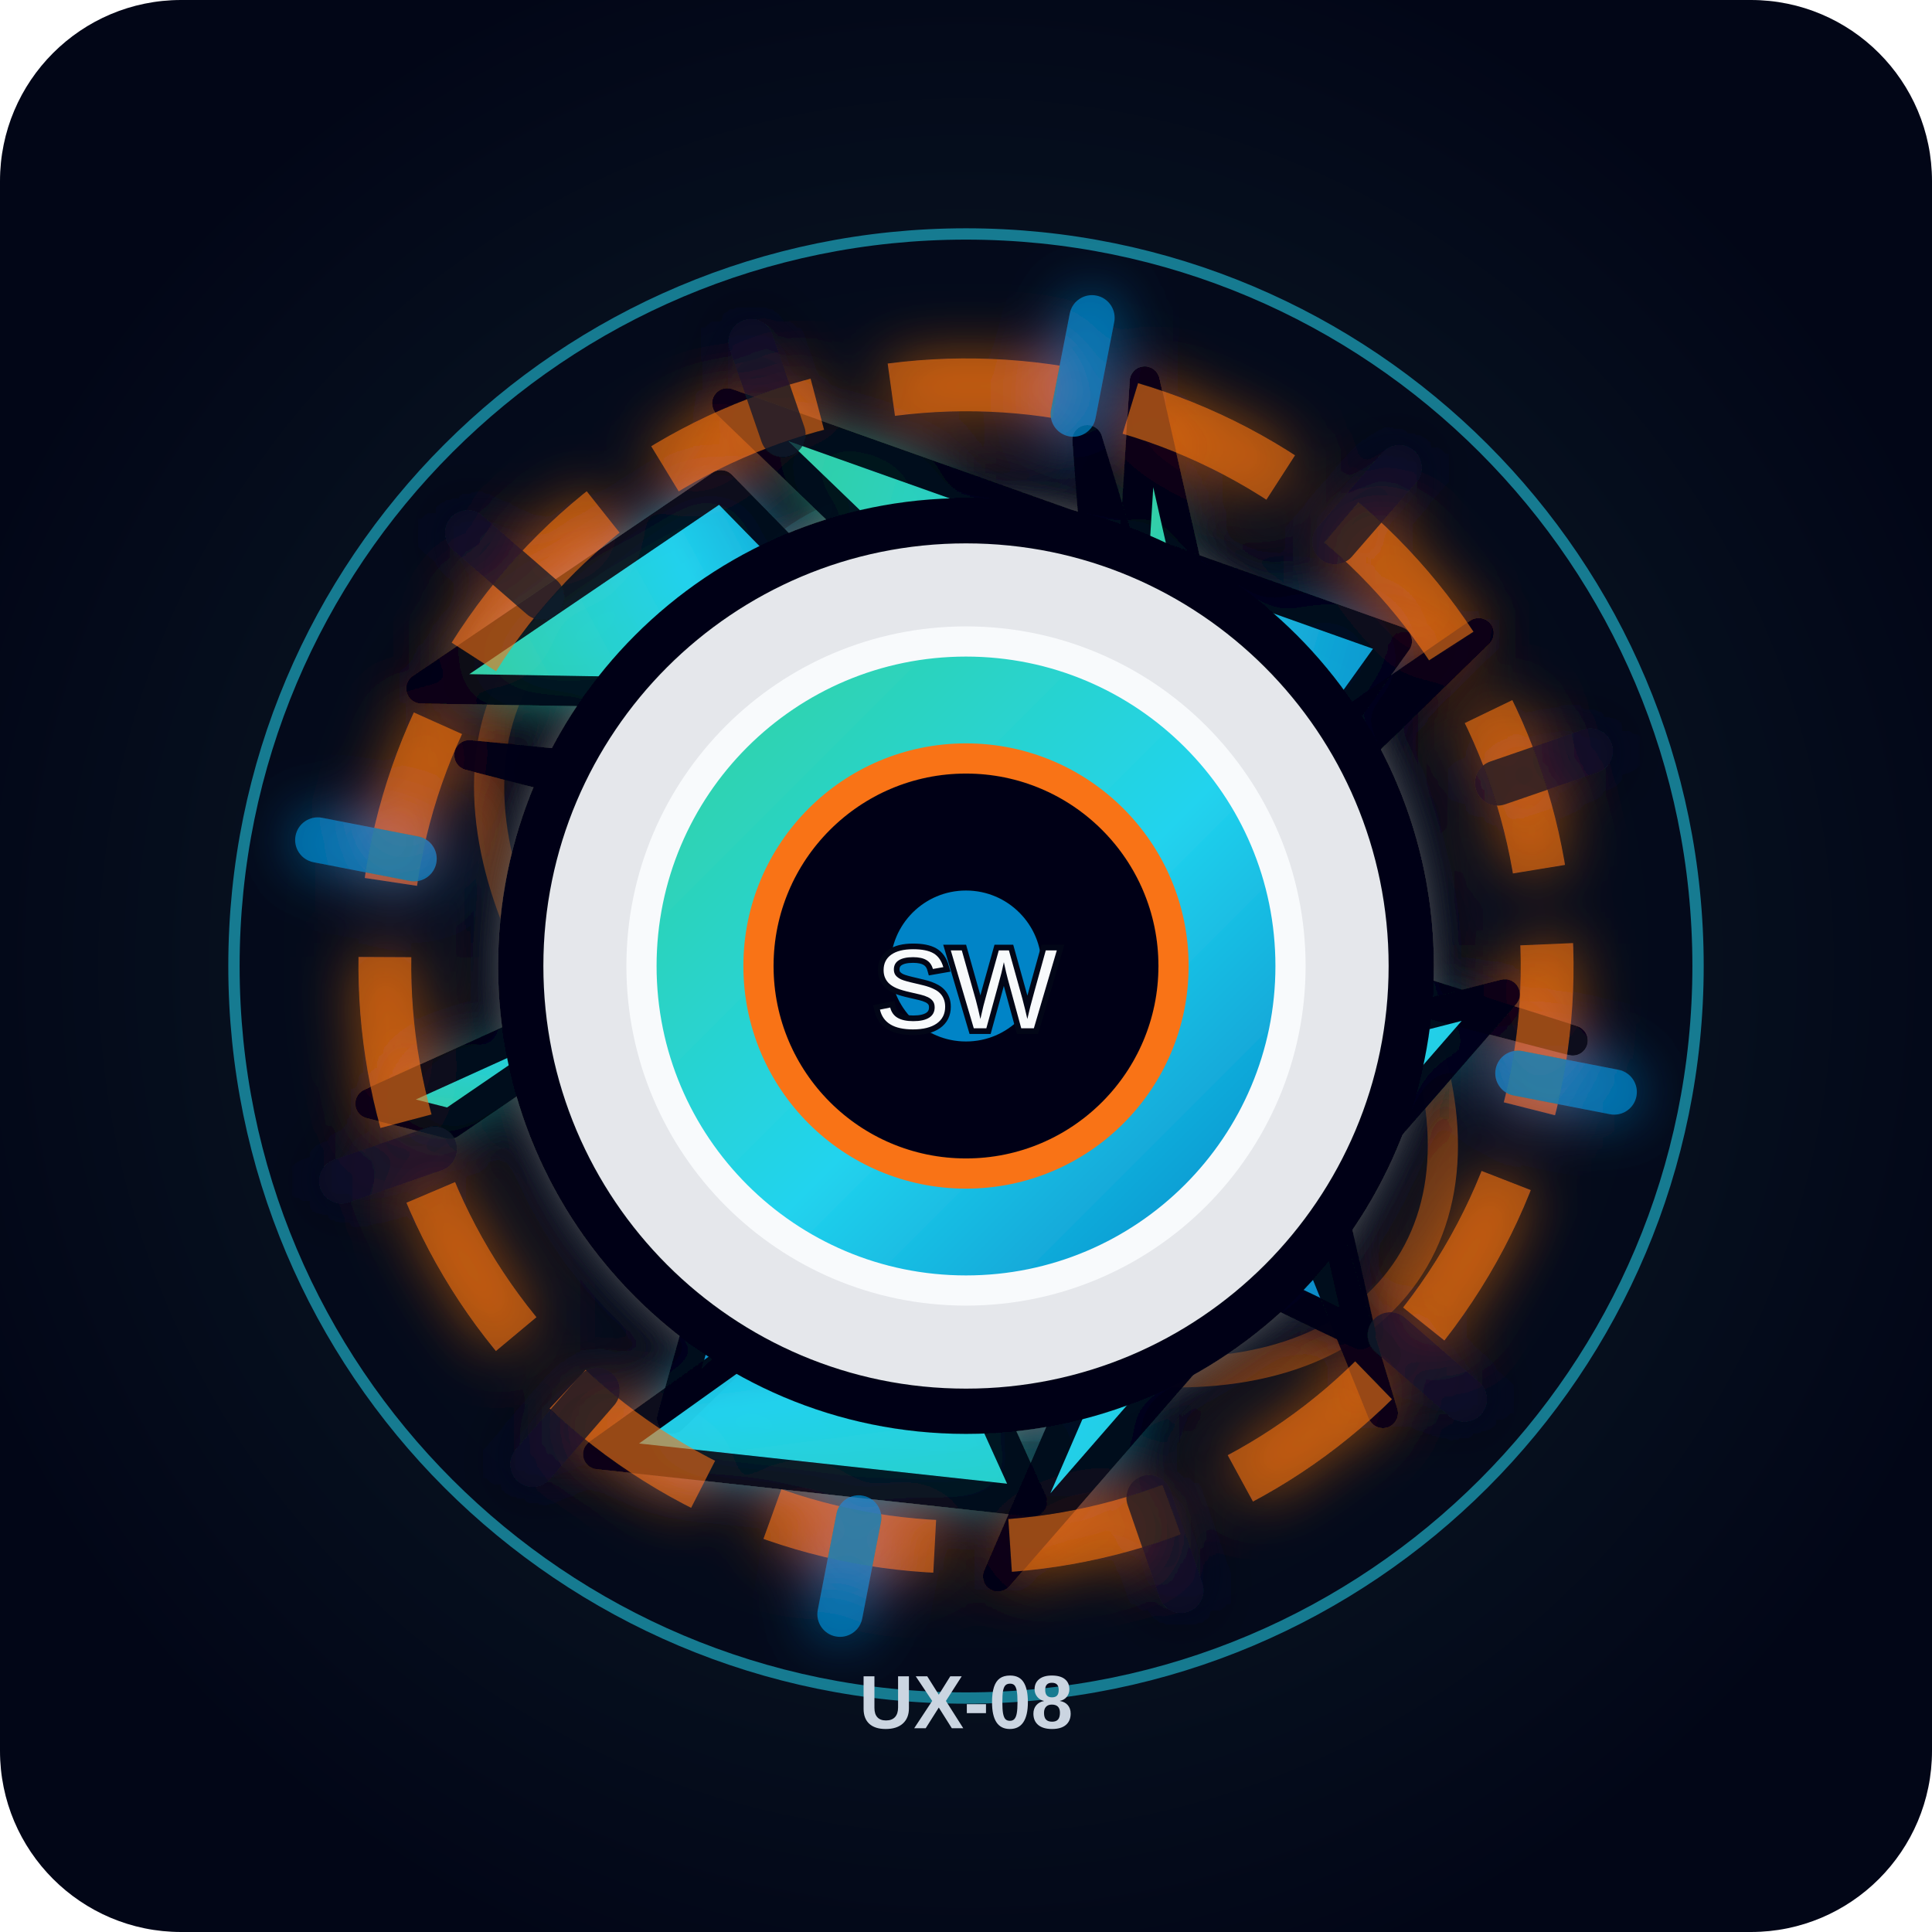
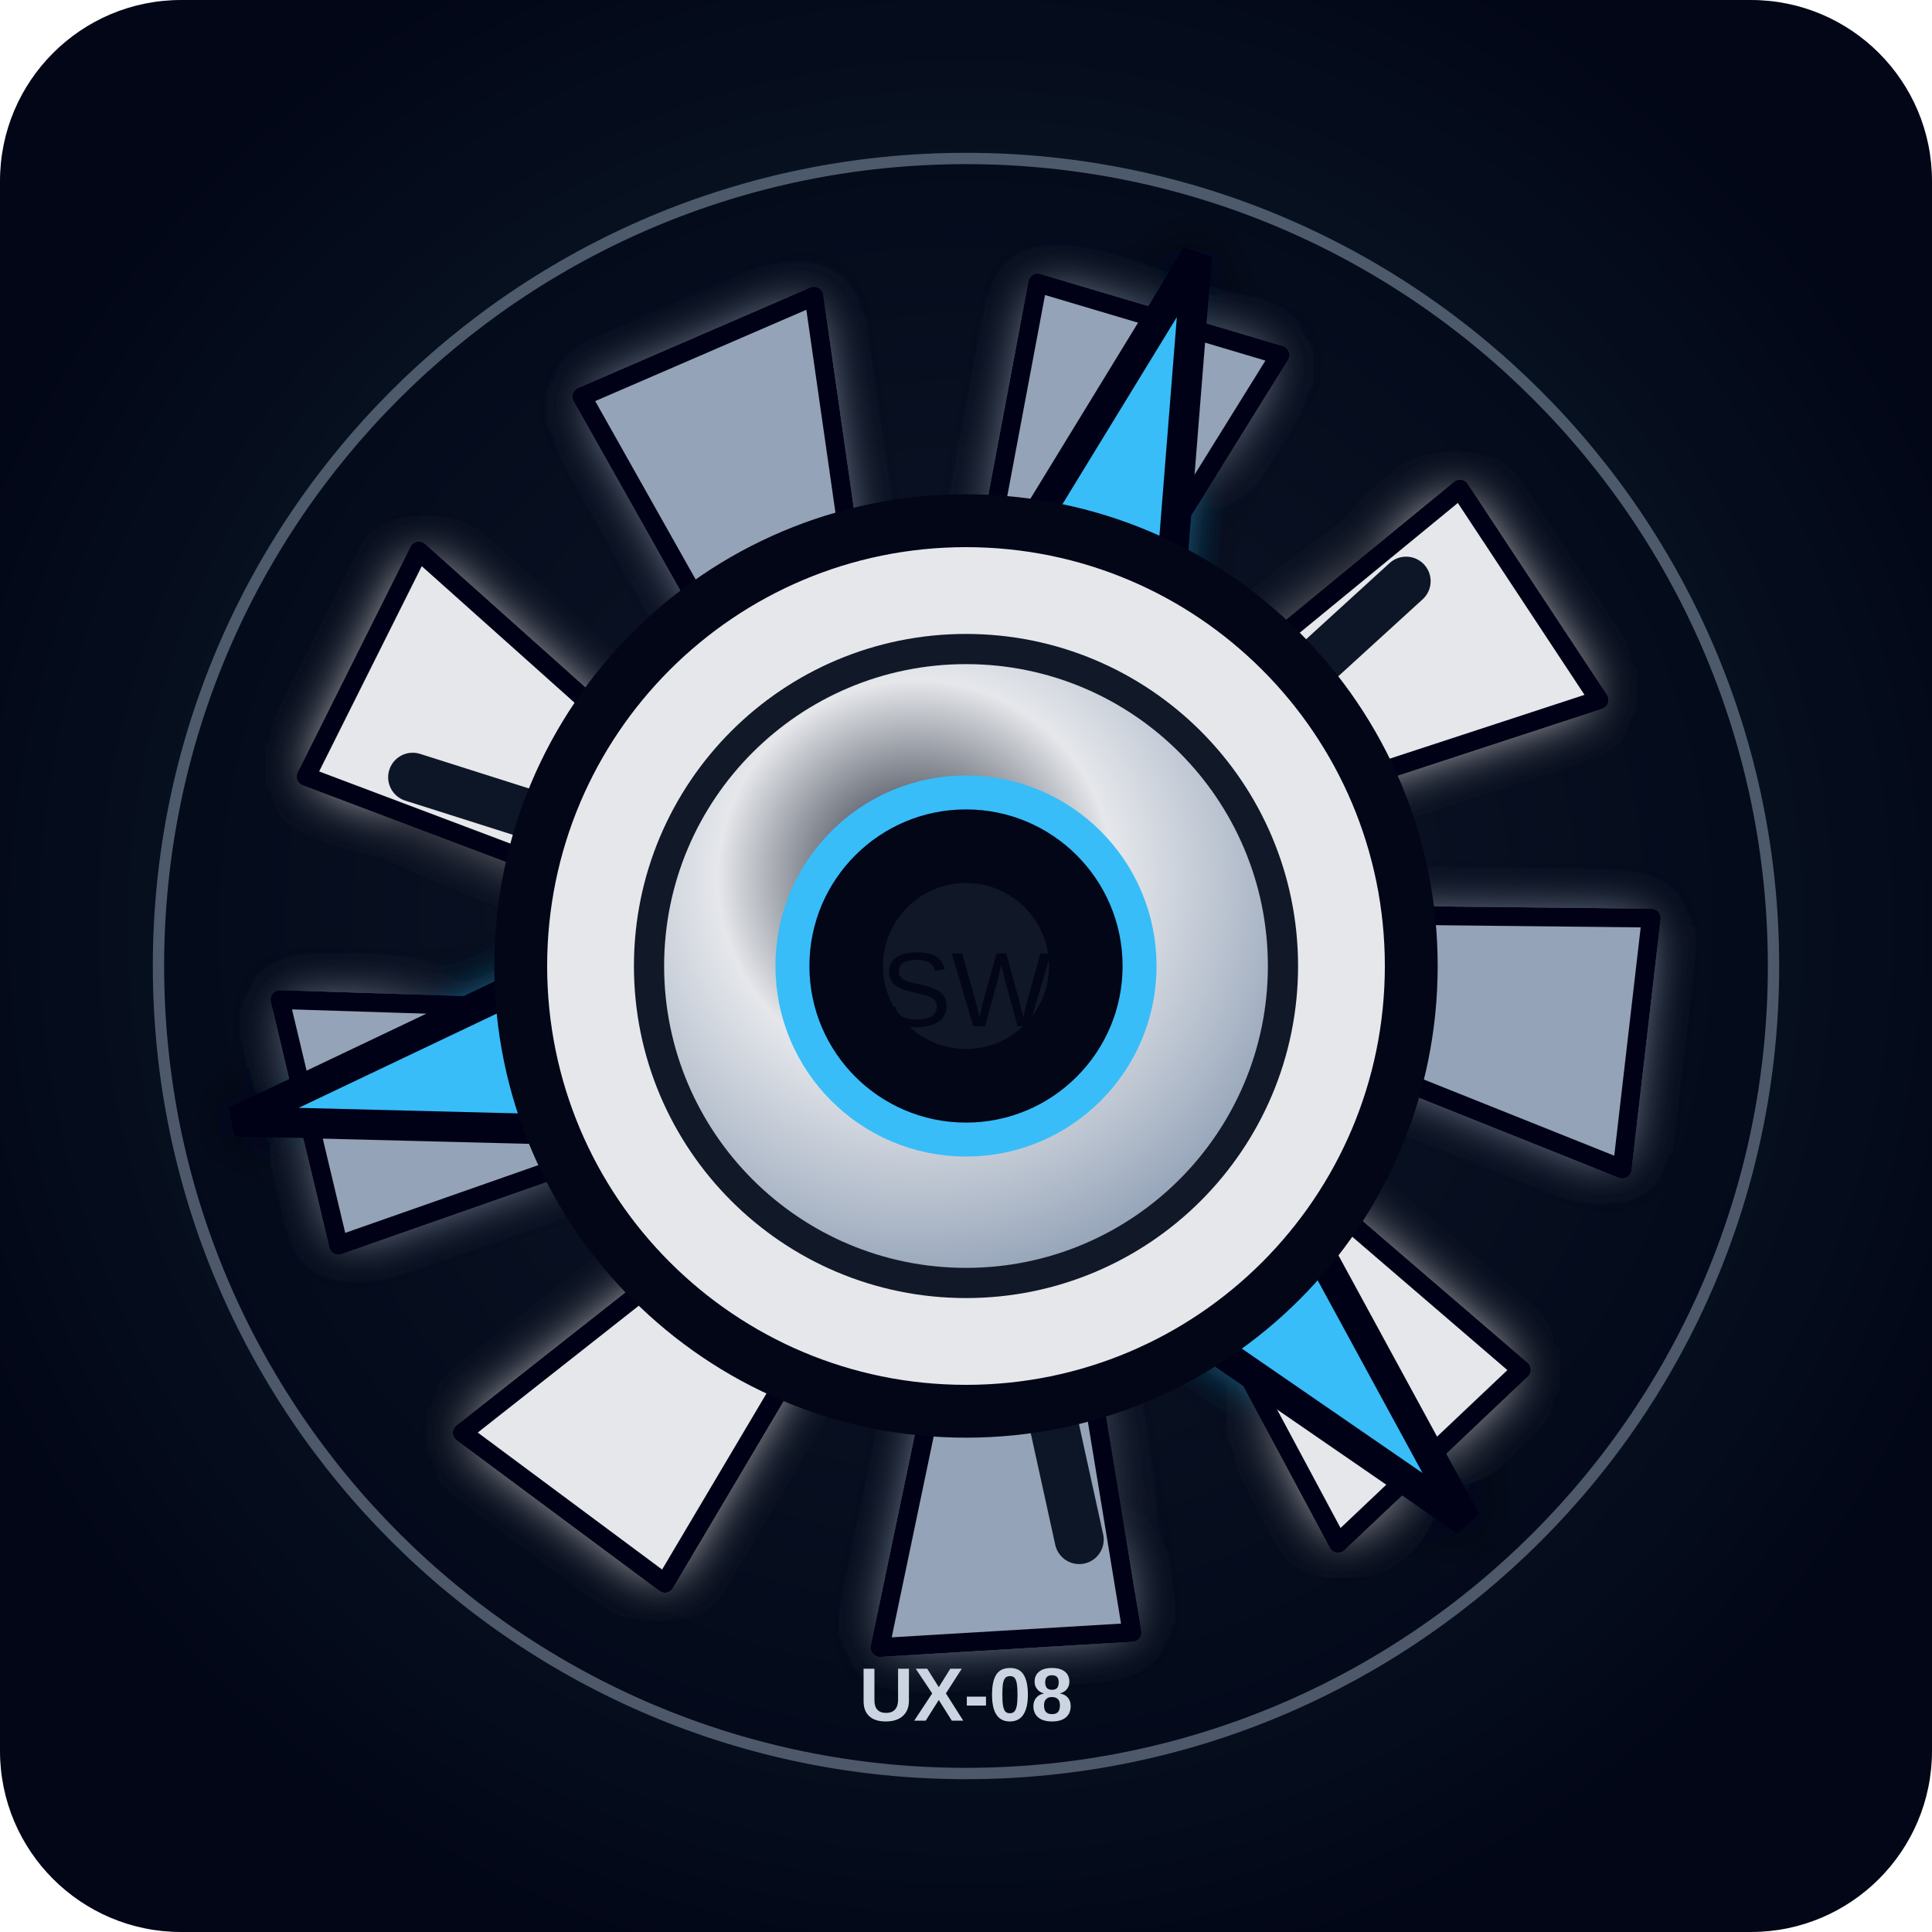
- <svg xmlns="http://www.w3.org/2000/svg" viewBox="0 0 512 512" role="img" aria-label="Silver Wolf 3-80FB original 2D Beyblade style visual">
+ <svg xmlns="http://www.w3.org/2000/svg" viewBox="0 0 512 512" role="img" aria-label="Silver Wolf 3-80FB original 2D fan-safe visual inspired by Stamina style">
  <defs>
-     <radialGradient id="bg" cx="50%" cy="50%" r="55%">
+     <radialGradient id="bg" cx="50%" cy="48%" r="56%">
      <stop offset="0" stop-color="#1e293b" />
-       <stop offset="0.62" stop-color="#07111f" />
+       <stop offset="0.7" stop-color="#07111f" />
      <stop offset="1" stop-color="#020617" />
    </radialGradient>
-     <linearGradient id="bladeGrad" x1="0" y1="0" x2="1" y2="1">
-       <stop offset="0" stop-color="#34d399" />
-       <stop offset="0.55" stop-color="#22d3ee" />
-       <stop offset="1" stop-color="#0284c7" />
-     </linearGradient>
+     <radialGradient id="core" cx="42%" cy="36%" r="65%">
+       <stop offset="0" stop-color="#111827" />
+       <stop offset="0.48" stop-color="#e5e7eb" />
+       <stop offset="1" stop-color="#94a3b8" />
+     </radialGradient>
    <filter id="glow" x="-20%" y="-20%" width="140%" height="140%">
-       <feGaussianBlur stdDeviation="8" result="blur" />
+       <feGaussianBlur stdDeviation="7" result="blur" />
      <feMerge>
        <feMergeNode in="blur" />
        <feMergeNode in="SourceGraphic" />
      </feMerge>
    </filter>
  </defs>
  <rect width="512" height="512" rx="48" fill="url(#bg)" />
-   <circle cx="256" cy="256" r="194" fill="#020617" opacity="0.55" stroke="#22d3ee" stroke-width="3" />
-   <ellipse cx="256" cy="256" rx="142" ry="86" fill="none" stroke="#f97316" stroke-width="8" opacity="0.42" transform="rotate(35 256 256)" />
-   <ellipse cx="256" cy="256" rx="124" ry="76" fill="none" stroke="#22d3ee" stroke-width="8" opacity="0.36" transform="rotate(77 256 256)" />
-   <ellipse cx="256" cy="256" rx="106" ry="66" fill="none" stroke="#f97316" stroke-width="8" opacity="0.3" transform="rotate(119 256 256)" />
-   <ellipse cx="256" cy="256" rx="88" ry="56" fill="none" stroke="#22d3ee" stroke-width="8" opacity="0.24" transform="rotate(161 256 256)" />
+   <circle cx="256" cy="256" r="214" fill="#020617" opacity="0.5" stroke="#94a3b8" stroke-width="3" />
  <g filter="url(#glow)">
-     <path d="M256 94 L384.528 318.687 L306.912 306.912 Z" fill="url(#bladeGrad)" stroke="#020617" stroke-width="8" stroke-linejoin="round" transform="rotate(17 256 256)" opacity="0.96" />
-     <path d="M256 94 L314.163 386.637 L262.275 327.726 Z" fill="url(#bladeGrad)" stroke="#020617" stroke-width="8" stroke-linejoin="round" transform="rotate(57 256 256)" opacity="0.96" />
-     <path d="M256 94 L216.584 393.46 L214.702 314.979 Z" fill="url(#bladeGrad)" stroke="#020617" stroke-width="8" stroke-linejoin="round" transform="rotate(97 256 256)" opacity="0.96" />
-     <path d="M256 94 L137.448 335.965 L186.453 274.635 Z" fill="url(#bladeGrad)" stroke="#020617" stroke-width="8" stroke-linejoin="round" transform="rotate(137 256 256)" opacity="0.96" />
-     <path d="M256 94 L113.783 241.052 L190.746 225.571 Z" fill="url(#bladeGrad)" stroke="#020617" stroke-width="8" stroke-linejoin="round" transform="rotate(177 256 256)" opacity="0.96" />
-     <path d="M256 94 L156.664 153.134 L225.571 190.746 Z" fill="url(#bladeGrad)" stroke="#020617" stroke-width="8" stroke-linejoin="round" transform="rotate(217 256 256)" opacity="0.96" />
-     <path d="M256 94 L246.025 113.348 L274.635 186.453 Z" fill="url(#bladeGrad)" stroke="#020617" stroke-width="8" stroke-linejoin="round" transform="rotate(257 256 256)" opacity="0.96" />
-     <path d="M256 94 L340.053 140.311 L314.979 214.702 Z" fill="url(#bladeGrad)" stroke="#020617" stroke-width="8" stroke-linejoin="round" transform="rotate(297 256 256)" opacity="0.96" />
-     <path d="M256 94 L394.752 221.405 L327.726 262.275 Z" fill="url(#bladeGrad)" stroke="#020617" stroke-width="8" stroke-linejoin="round" transform="rotate(337 256 256)" opacity="0.96" />
-     <circle cx="256" cy="256" r="154" fill="none" stroke="#f97316" stroke-width="14" opacity="0.6" stroke-dasharray="44 20" transform="rotate(215 256 256)" />
-     <rect x="250" y="75" width="12" height="38" rx="6" fill="#0284c7" opacity="0.75" transform="rotate(11 256 256)" />
-     <rect x="250" y="75" width="12" height="38" rx="6" fill="#0f172a" opacity="0.75" transform="rotate(41 256 256)" />
-     <rect x="250" y="75" width="12" height="38" rx="6" fill="#0f172a" opacity="0.75" transform="rotate(71 256 256)" />
-     <rect x="250" y="75" width="12" height="38" rx="6" fill="#0284c7" opacity="0.75" transform="rotate(101 256 256)" />
-     <rect x="250" y="75" width="12" height="38" rx="6" fill="#0f172a" opacity="0.75" transform="rotate(131 256 256)" />
-     <rect x="250" y="75" width="12" height="38" rx="6" fill="#0f172a" opacity="0.75" transform="rotate(161 256 256)" />
-     <rect x="250" y="75" width="12" height="38" rx="6" fill="#0284c7" opacity="0.75" transform="rotate(191 256 256)" />
-     <rect x="250" y="75" width="12" height="38" rx="6" fill="#0f172a" opacity="0.75" transform="rotate(221 256 256)" />
-     <rect x="250" y="75" width="12" height="38" rx="6" fill="#0f172a" opacity="0.75" transform="rotate(251 256 256)" />
-     <rect x="250" y="75" width="12" height="38" rx="6" fill="#0284c7" opacity="0.75" transform="rotate(281 256 256)" />
-     <rect x="250" y="75" width="12" height="38" rx="6" fill="#0f172a" opacity="0.75" transform="rotate(311 256 256)" />
-     <rect x="250" y="75" width="12" height="38" rx="6" fill="#0f172a" opacity="0.75" transform="rotate(341 256 256)" />
-     <circle cx="256" cy="256" r="118" fill="#e5e7eb" stroke="#020617" stroke-width="12" />
-     <circle cx="256" cy="256" r="86" fill="url(#bladeGrad)" stroke="#f8fafc" stroke-width="8" />
-     <circle cx="256" cy="256" r="55" fill="#020617" stroke="#f97316" stroke-width="8" />
-     <circle cx="256" cy="256" r="24" fill="#0284c7" stroke="#020617" stroke-width="8" />
+     <polygon points="259.4,158.1 275.0,75.0 339.2,94.1 294.6,165.9" fill="#94a3b8" stroke="#020617" stroke-width="5" stroke-linejoin="round" />
+     <polygon points="321.6,183.2 386.9,129.6 423.8,185.5 343.5,211.8" fill="#e5e7eb" stroke="#020617" stroke-width="5" stroke-linejoin="round" />
+     <polygon points="353.0,242.4 437.6,243.3 429.9,309.8 351.4,278.4" fill="#94a3b8" stroke="#020617" stroke-width="5" stroke-linejoin="round" />
+     <polygon points="339.1,307.9 403.2,363.0 354.6,409.0 314.7,334.5" fill="#e5e7eb" stroke="#020617" stroke-width="5" stroke-linejoin="round" />
+     <polygon points="286.3,349.2 300.0,432.6 233.2,436.6 250.5,353.8" fill="#94a3b8" stroke="#020617" stroke-width="5" stroke-linejoin="round" />
+     <polygon points="219.3,346.9 176.2,419.6 122.5,379.7 188.9,327.4" fill="#e5e7eb" stroke="#020617" stroke-width="5" stroke-linejoin="round" />
+     <polygon points="169.5,302.0 89.7,330.0 74.2,264.9 158.7,267.6" fill="#94a3b8" stroke="#020617" stroke-width="5" stroke-linejoin="round" />
+     <polygon points="160.1,235.6 81.1,205.8 111.0,146.0 174.0,202.3" fill="#e5e7eb" stroke="#020617" stroke-width="5" stroke-linejoin="round" />
+     <polygon points="195.7,178.8 154.2,105.1 215.7,78.5 227.7,162.2" fill="#94a3b8" stroke="#020617" stroke-width="5" stroke-linejoin="round" />
+     <path d="M256 58 L278 150 L256 216 L234 150Z" fill="#38bdf8" stroke="#020617" stroke-width="8" transform="rotate(18 256 256)" />
+     <path d="M256 58 L278 150 L256 216 L234 150Z" fill="#38bdf8" stroke="#020617" stroke-width="8" transform="rotate(138 256 256)" />
+     <path d="M256 58 L278 150 L256 216 L234 150Z" fill="#38bdf8" stroke="#020617" stroke-width="8" transform="rotate(258 256 256)" />
+     <path d="M226 104 L244 186 L226 244" fill="none" stroke="#111827" stroke-width="13" stroke-linecap="round" transform="rotate(60 256 256)" />
+     <path d="M226 104 L244 186 L226 244" fill="none" stroke="#111827" stroke-width="13" stroke-linecap="round" transform="rotate(180 256 256)" />
+     <path d="M226 104 L244 186 L226 244" fill="none" stroke="#111827" stroke-width="13" stroke-linecap="round" transform="rotate(300 256 256)" />
  </g>
-   <text x="256" y="264" text-anchor="middle" dominant-baseline="middle" font-family="Arial Black, Arial, sans-serif" font-size="30" fill="#f8fafc" stroke="#020617" stroke-width="3" paint-order="stroke">SW</text>
-   <text x="256" y="458" text-anchor="middle" font-family="Arial, sans-serif" font-size="20" font-weight="700" fill="#cbd5e1">UX-08</text>
+   <circle cx="256" cy="256" r="118" fill="#e5e7eb" stroke="#020617" stroke-width="14" />
+   <circle cx="256" cy="256" r="84" fill="url(#core)" stroke="#111827" stroke-width="8" />
+   <circle cx="256" cy="256" r="46" fill="#020617" stroke="#38bdf8" stroke-width="9" />
+   <circle cx="256" cy="256" r="22" fill="#111827" opacity="0.95" />
+   <text x="256" y="264" text-anchor="middle" dominant-baseline="middle" font-family="Arial Black, Arial, sans-serif" font-size="28" fill="#020617">SW</text>
+   <text x="256" y="456" text-anchor="middle" font-family="Arial, sans-serif" font-size="20" font-weight="700" fill="#cbd5e1">UX-08</text>
</svg>
